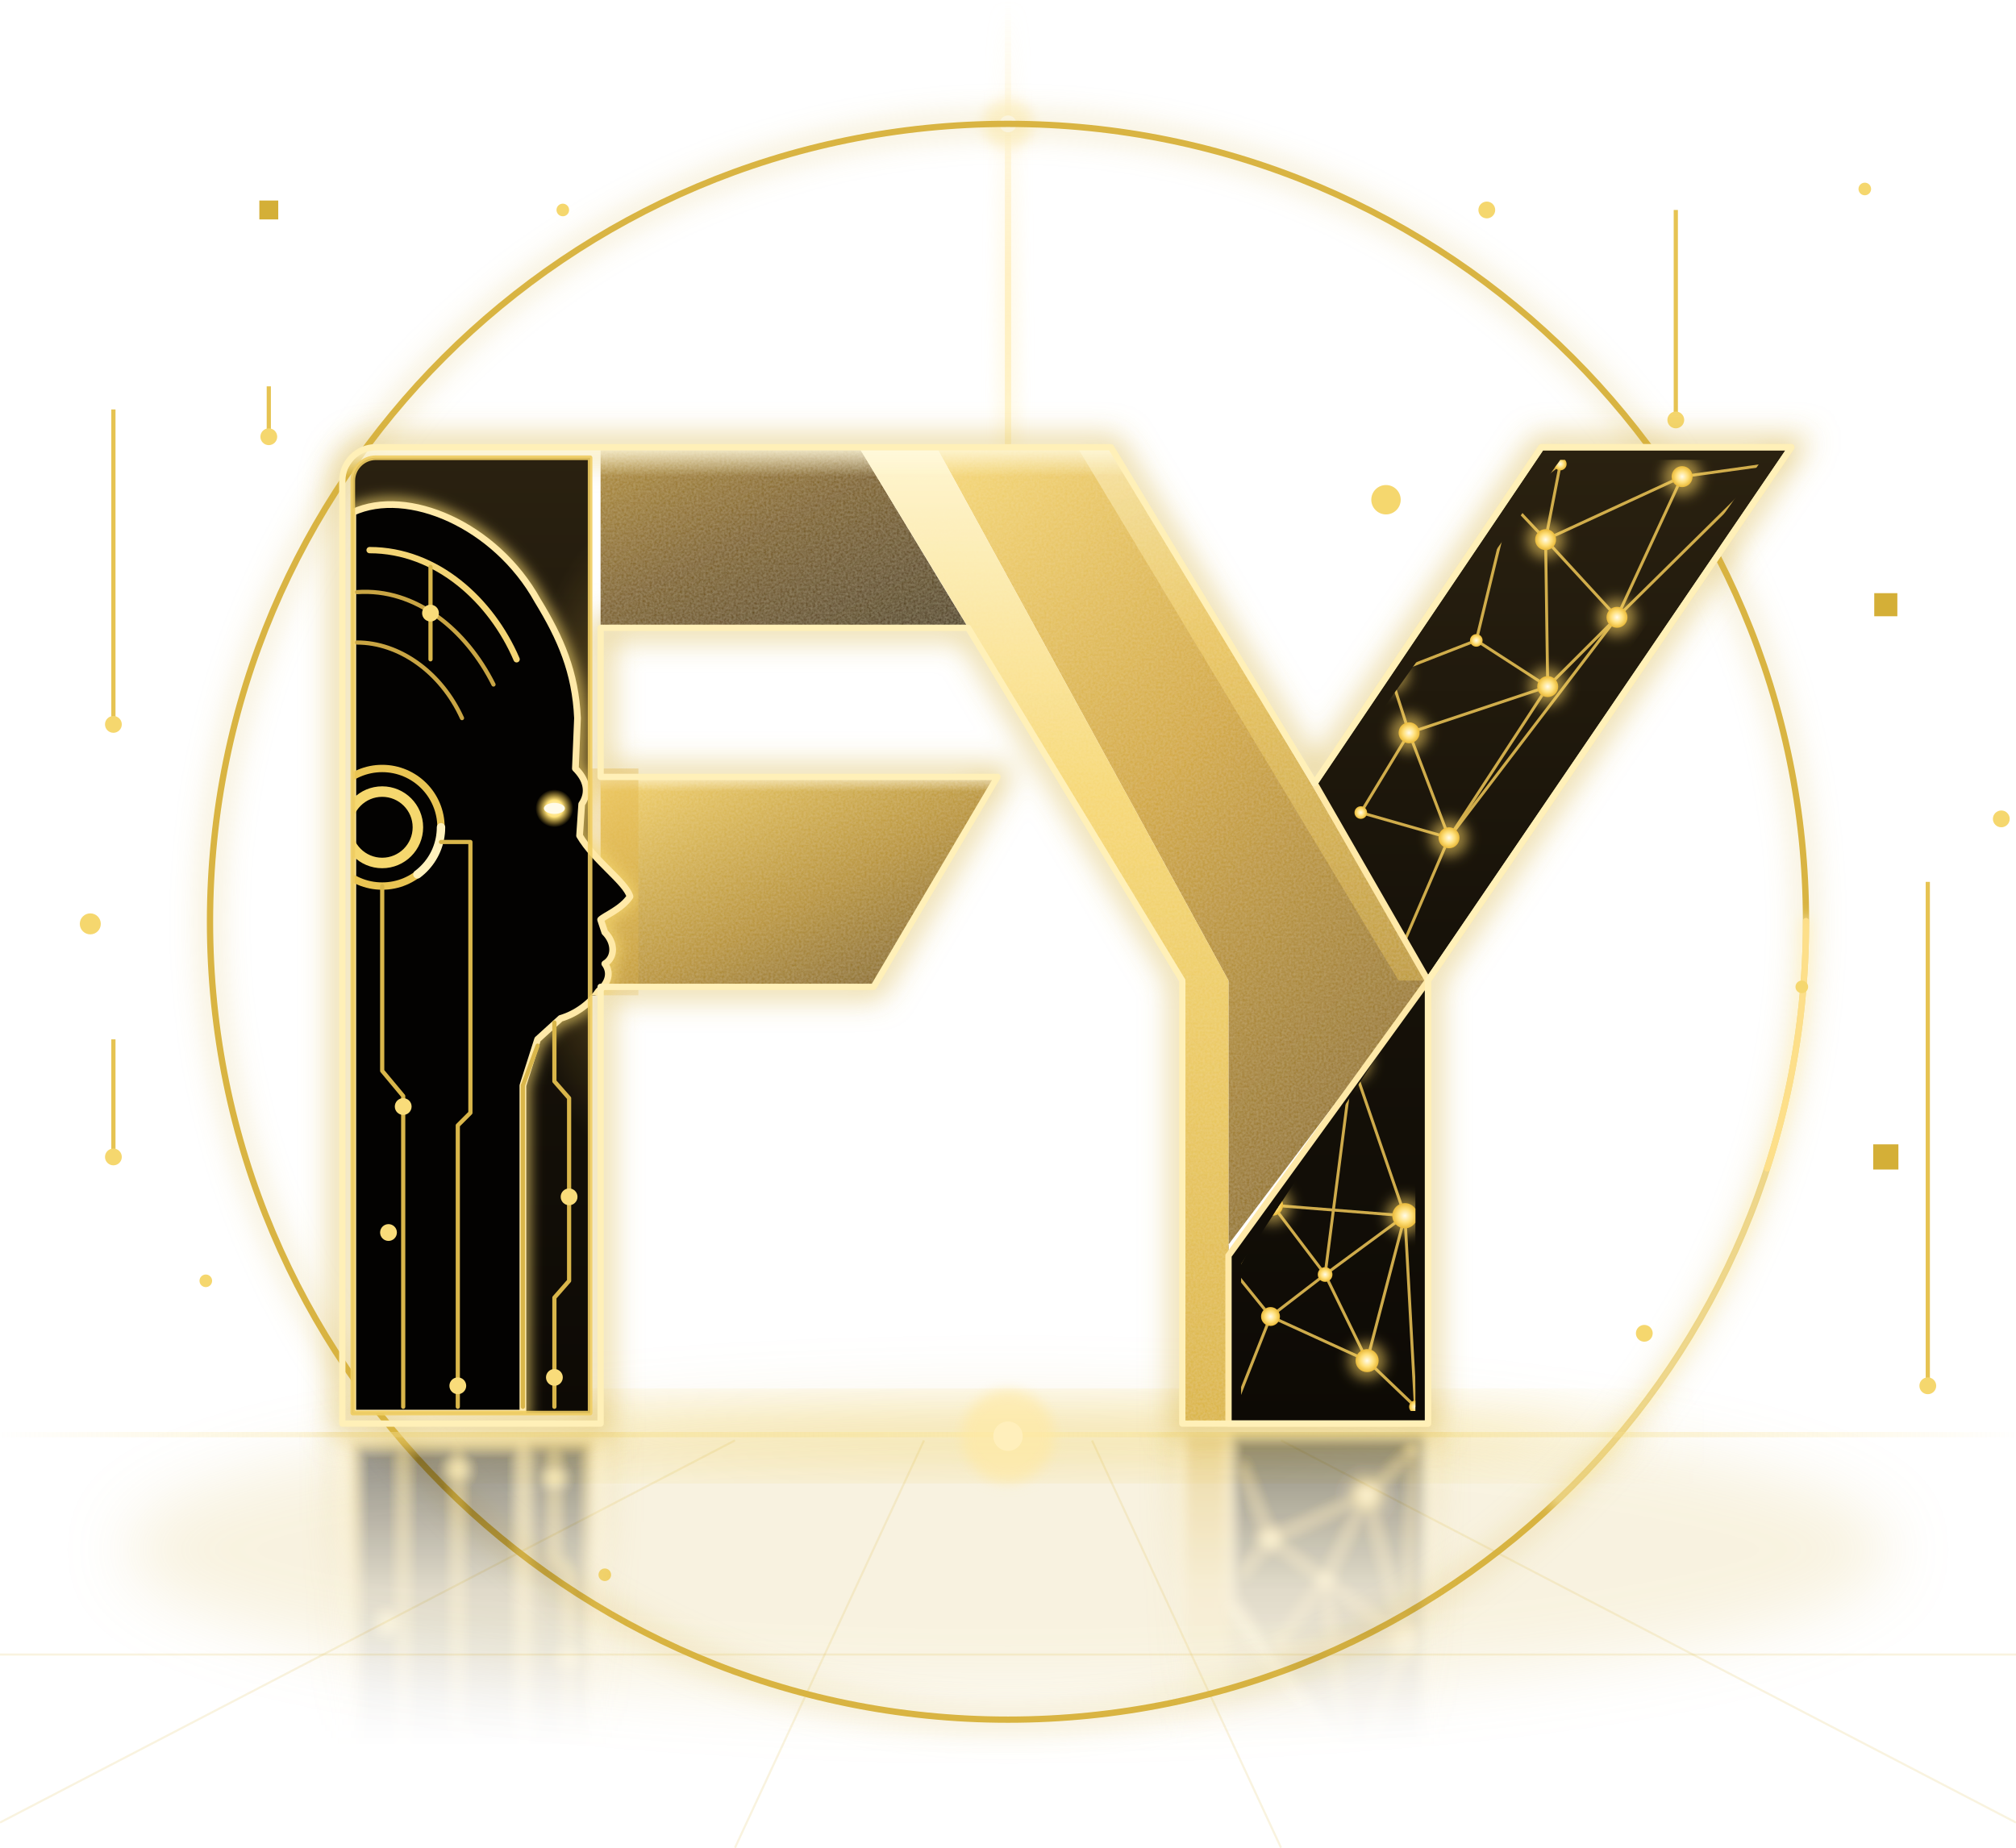
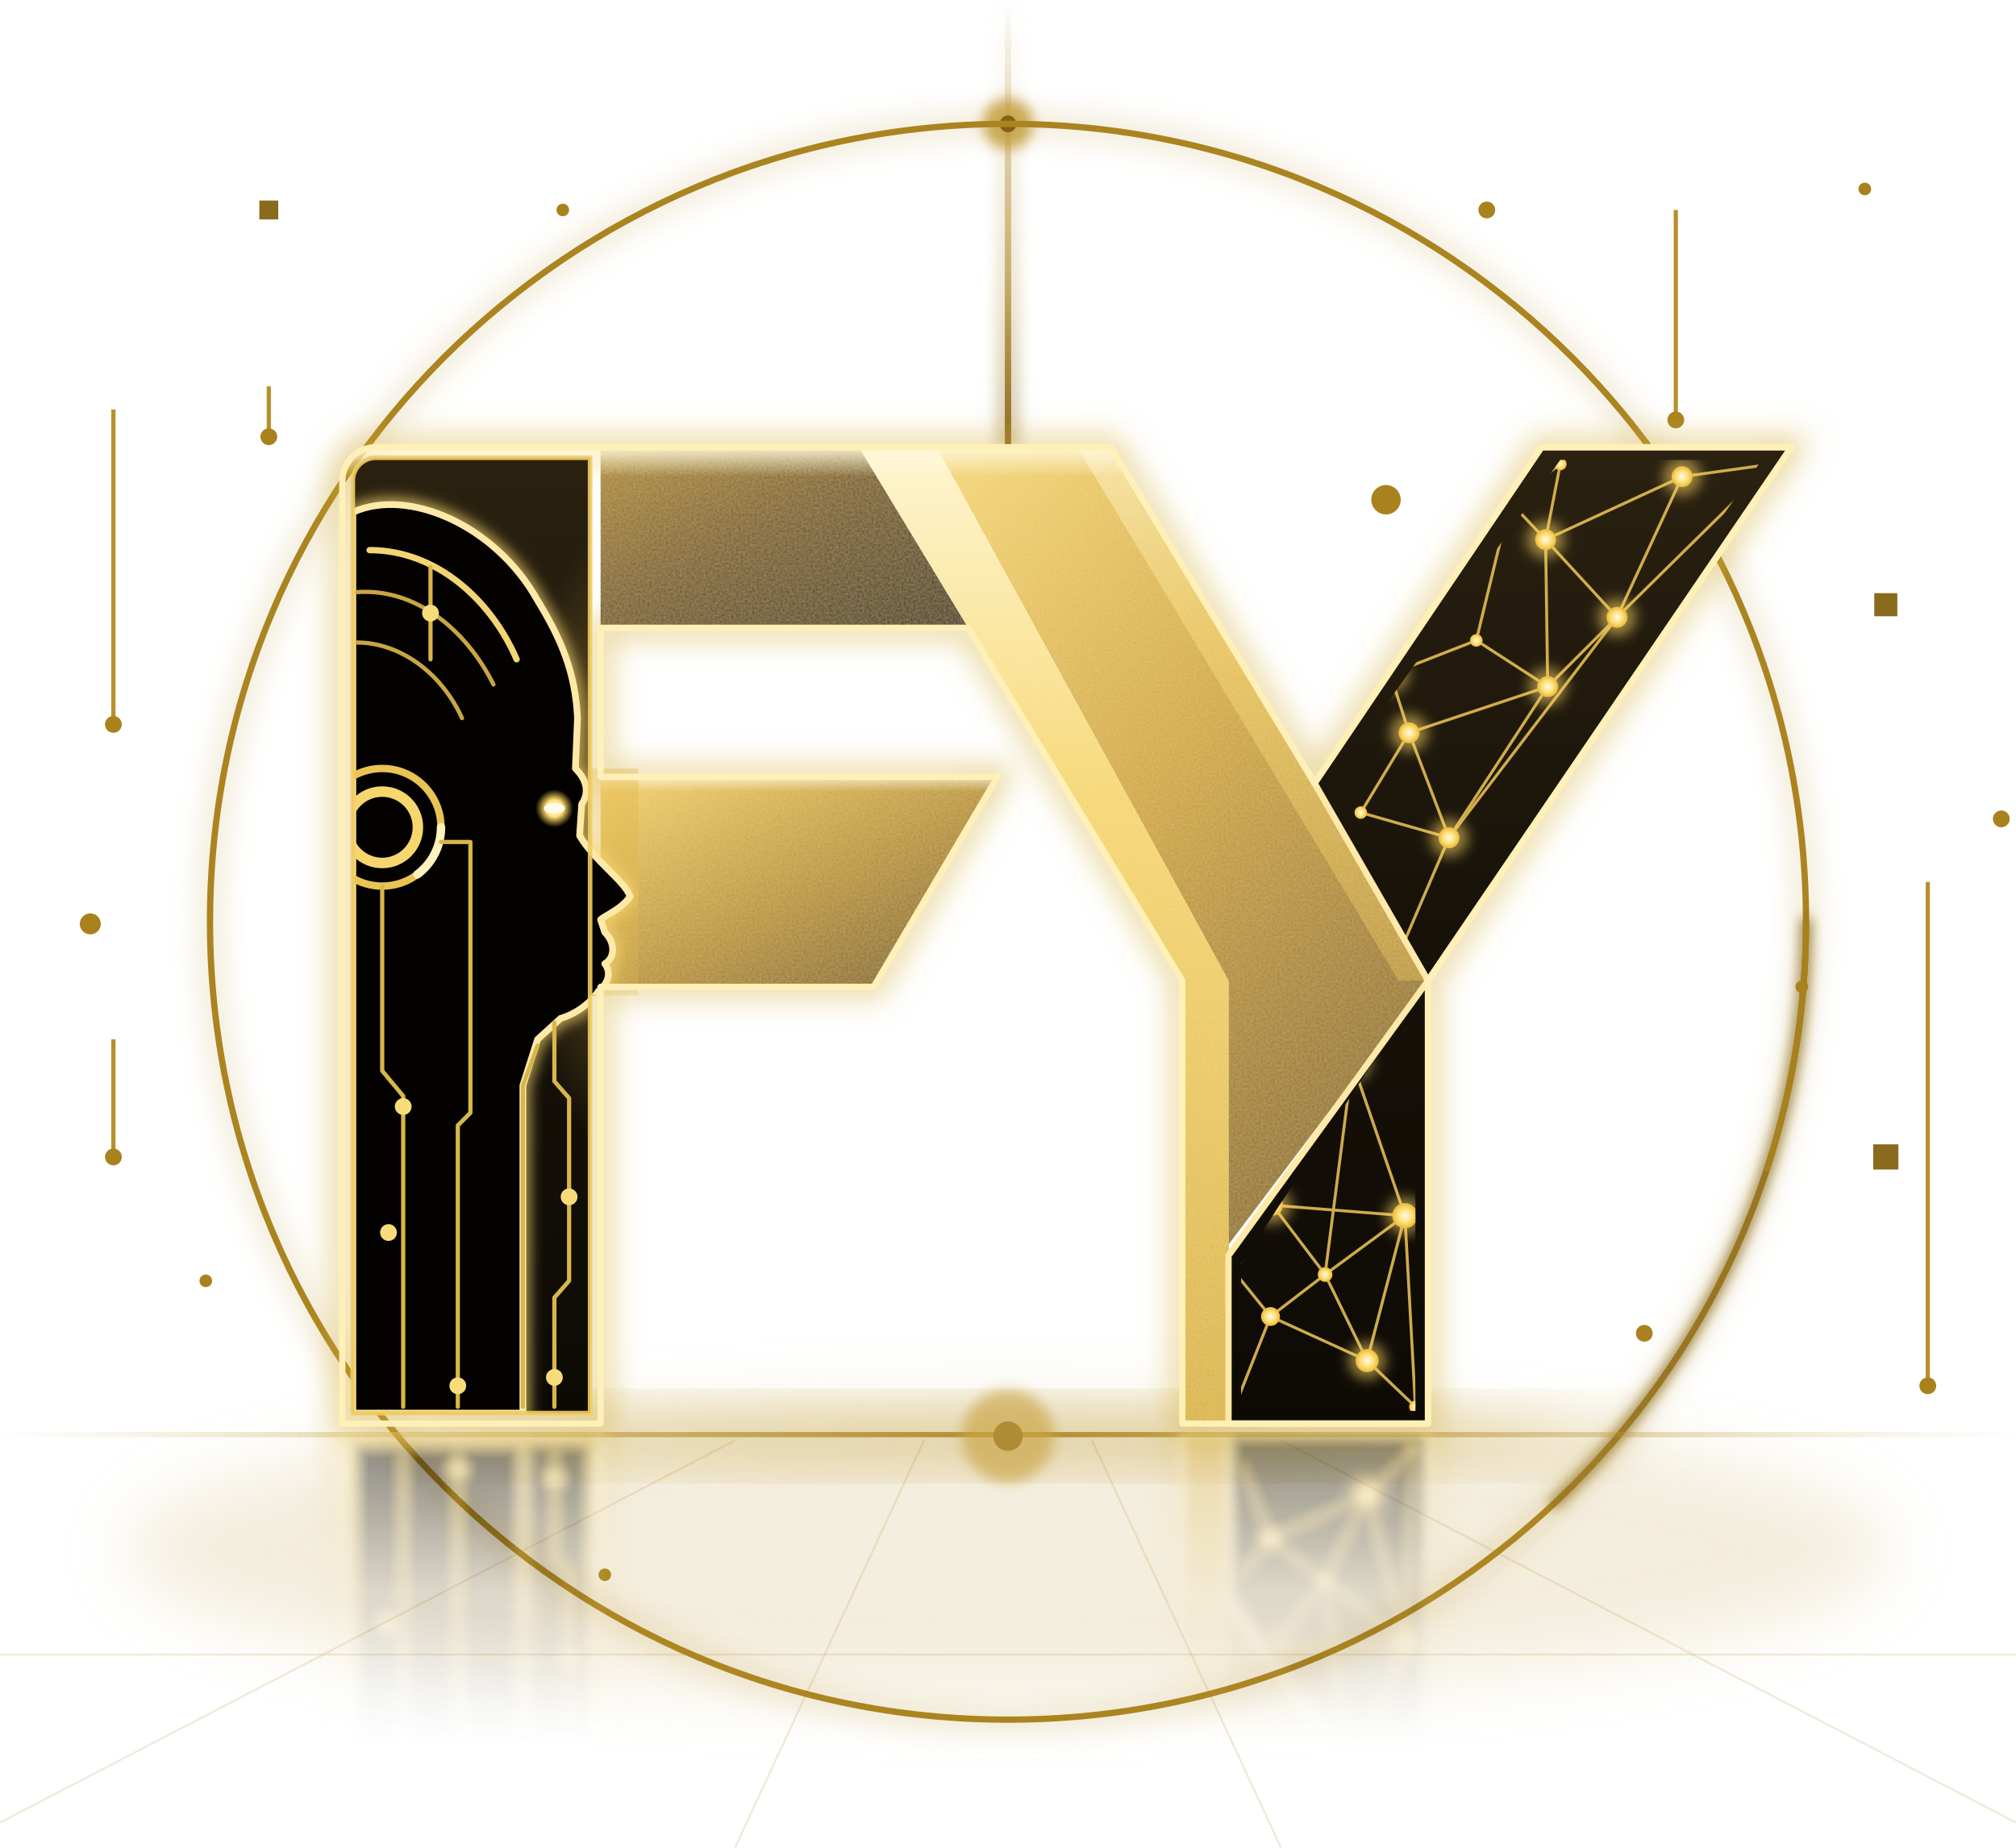
<svg xmlns="http://www.w3.org/2000/svg" viewBox="292 30 960 880" role="img" aria-label="FY">
  <defs>
    <linearGradient id="hgFace" x1="0" y1="0" x2="1" y2="1">
      <stop offset="0" stop-color="#b08c2e" />
      <stop offset=".45" stop-color="#77591a" />
      <stop offset="1" stop-color="#3f2e0c" />
    </linearGradient>
    <linearGradient id="hgArm" x1="0" y1="0" x2=".6" y2="1">
      <stop offset="0" stop-color="#f6d878" />
      <stop offset=".5" stop-color="#d0a53a" />
      <stop offset="1" stop-color="#8d6c1d" />
    </linearGradient>
    <linearGradient id="hgBand" x1="0" y1="0" x2="0" y2="1">
      <stop offset="0" stop-color="#fff6d2" />
      <stop offset=".35" stop-color="#f6d772" />
      <stop offset="1" stop-color="#d9b23f" />
    </linearGradient>
    <linearGradient id="hgMid" x1="0" y1="0" x2="1" y2="1">
      <stop offset="0" stop-color="#f4d36c" />
      <stop offset=".55" stop-color="#b58f2b" />
      <stop offset="1" stop-color="#6d5214" />
    </linearGradient>
    <linearGradient id="hgPanel" x1="0" y1="0" x2="0" y2="1">
      <stop offset="0" stop-color="#2a2110" />
      <stop offset=".5" stop-color="#171209" />
      <stop offset="1" stop-color="#0d0a05" />
    </linearGradient>
    <linearGradient id="hgTop" x1="0" y1="0" x2="0" y2="1">
      <stop offset="0" stop-color="#fff8dc" />
      <stop offset="1" stop-color="#fff8dc" stop-opacity="0" />
    </linearGradient>
    <linearGradient id="hgSheen" x1="0" y1="0" x2="1" y2="0">
      <stop offset="0" stop-color="#fff" stop-opacity="0" />
      <stop offset=".5" stop-color="#fff" stop-opacity=".42" />
      <stop offset="1" stop-color="#fff" stop-opacity="0" />
    </linearGradient>
    <radialGradient id="hgHaze" cx=".5" cy=".5" r=".5">
      <stop offset="0" stop-color="#e2b64a" stop-opacity=".5" />
      <stop offset="1" stop-color="#e2b64a" stop-opacity="0" />
    </radialGradient>
    <radialGradient id="hgEye" cx=".5" cy=".5" r=".5">
      <stop offset="0" stop-color="#fffbe6" />
      <stop offset=".45" stop-color="#ffe27a" />
      <stop offset="1" stop-color="#ffcf3f" stop-opacity="0" />
    </radialGradient>
    <radialGradient id="hgNode" cx=".5" cy=".5" r=".5">
      <stop offset="0" stop-color="#fffbe8" />
      <stop offset=".55" stop-color="#ffe07a" />
      <stop offset="1" stop-color="#e9b93a" />
    </radialGradient>
    <filter id="hglow" x="-20%" y="-20%" width="140%" height="140%">
      <feGaussianBlur stdDeviation="7" />
    </filter>
    <filter id="hglowS" x="-60%" y="-60%" width="220%" height="220%">
      <feGaussianBlur stdDeviation="3" />
    </filter>
    <filter id="hgrain" x="0" y="0" width="100%" height="100%">
      <feTurbulence type="fractalNoise" baseFrequency=".9" numOctaves="2" seed="7" result="n" />
      <feColorMatrix in="n" type="matrix" values="0 0 0 0 1  0 0 0 0 .9  0 0 0 0 .6  0 0 0 .2 0" result="tint" />
      <feComposite in="tint" in2="SourceGraphic" operator="in" result="noise" />
      <feMerge>
        <feMergeNode in="SourceGraphic" />
        <feMergeNode in="noise" />
      </feMerge>
    </filter>
    <clipPath id="hcLetters">
      <path d="M471 243 H821 L918 403 L1026 243 H1145 L972 497 V708 H855 V497 L753 329 H578 V400 H767 L708 500 H578 V708 H455 V259 A16 16 0 0 1 471 243 Z" />
    </clipPath>
    <clipPath id="hcNet">
      <path d="M1035 249 H1131 L966 485 L924 405 Z M966 505 V702 H883 V632 Z" />
    </clipPath>
    <clipPath id="hcPanel">
      <path d="M460 259 A11 11 0 0 1 471 248 H573 V703 H460 Z" />
      <rect x="572" y="396" width="24" height="108" />
    </clipPath>
    <radialGradient id="hgPlate" cx=".5" cy=".46" r=".52">
      <stop offset="0" stop-color="#1c160a" />
      <stop offset=".55" stop-color="#0e0b05" />
      <stop offset="1" stop-color="#070604" stop-opacity=".92" />
    </radialGradient>
    <linearGradient id="hgBeam" x1="0" y1="0" x2="0" y2="1">
-       <stop offset="0" stop-color="#ffe8a3" stop-opacity="0" />
-       <stop offset=".6" stop-color="#ffe8a3" stop-opacity=".55" />
-       <stop offset="1" stop-color="#fff5cf" />
+       <stop offset="0" stop-color="#a9821e" stop-opacity="0" />
+       <stop offset=".6" stop-color="#a9821e" stop-opacity=".55" />
+       <stop offset="1" stop-color="#8a6a1c" />
    </linearGradient>
    <linearGradient id="hgFloorLine" x1="0" y1="0" x2="1" y2="0">
-       <stop offset="0" stop-color="#f5d76e" stop-opacity="0" />
-       <stop offset=".5" stop-color="#fff2c0" stop-opacity=".9" />
-       <stop offset="1" stop-color="#f5d76e" stop-opacity="0" />
+       <stop offset="0" stop-color="#c9a544" stop-opacity="0" />
+       <stop offset=".5" stop-color="#a9821e" stop-opacity=".9" />
+       <stop offset="1" stop-color="#c9a544" stop-opacity="0" />
    </linearGradient>
    <linearGradient id="hgReflect" x1="0" y1="0" x2="0" y2="1">
      <stop offset="0" stop-color="#fff" stop-opacity="0" />
      <stop offset=".5" stop-color="#fff" stop-opacity=".1" />
      <stop offset="1" stop-color="#fff" stop-opacity=".45" />
    </linearGradient>
    <mask id="hmReflect">
      <rect x="415" y="558" width="597" height="150" fill="url(#hgReflect)" />
    </mask>
    <filter id="hblurR" x="-10%" y="-10%" width="120%" height="140%">
      <feGaussianBlur stdDeviation="2.5" />
    </filter>
    <filter id="hglowXL" x="-30%" y="-30%" width="160%" height="160%">
      <feGaussianBlur stdDeviation="16" />
    </filter>
  </defs>
  <g>
    <g class="hbeam">
      <rect x="770.5" y="30" width="3" height="213" fill="url(#hgBeam)" />
      <rect x="766" y="30" width="12" height="213" fill="url(#hgBeam)" opacity=".35" filter="url(#hglowS)" />
-       <circle cx="772" cy="89" r="12" fill="#fff4cf" opacity=".8" filter="url(#hglowS)" />
-       <circle cx="772" cy="89" r="4" fill="#fffdf2" />
-     </g>
-   </g>
-   <circle class="hring" cx="772" cy="469" r="380" fill="none" stroke="#d9b544" stroke-width="3" />
+       <circle cx="772" cy="89" r="12" fill="#c39a30" opacity=".8" filter="url(#hglowS)" />
+       <circle cx="772" cy="89" r="4" fill="#7a5c16" />
+     </g>
+   </g>
+   <circle class="hring" cx="772" cy="469" r="380" fill="none" stroke="#a9821e" stroke-width="3" />
  <g>
-     <circle cx="772" cy="469" r="380" fill="none" stroke="#d4af37" stroke-width="8" opacity=".28" filter="url(#hglow)" />
-     <circle class="harc" cx="772" cy="469" r="380" fill="none" stroke="#fff3c6" stroke-width="4.5" stroke-linecap="round" stroke-dasharray="310.4 2077.2" filter="url(#hglowS)" />
-     <circle class="harc2" cx="772" cy="469" r="380" fill="none" stroke="#ffe08a" stroke-width="3" stroke-linecap="round" stroke-dasharray="119.4 2268.2" opacity=".9" />
+     <circle cx="772" cy="469" r="380" fill="none" stroke="#b8902a" stroke-width="8" opacity=".28" filter="url(#hglow)" />
+     <circle class="harc" cx="772" cy="469" r="380" fill="none" stroke="#8a6a1c" stroke-width="4.5" stroke-linecap="round" stroke-dasharray="310.4 2077.2" filter="url(#hglowS)" />
+     <circle class="harc2" cx="772" cy="469" r="380" fill="none" stroke="#a9821e" stroke-width="3" stroke-linecap="round" stroke-dasharray="119.4 2268.2" opacity=".9" />
  </g>
  <g>
    <g class="hln" style="--d:7s;--dl:0s">
-       <line x1="346" y1="225" x2="346" y2="375" stroke="#e6c352" stroke-width="2" />
-       <circle cx="346" cy="375" r="4" fill="#f5d76e" />
+       <line x1="346" y1="225" x2="346" y2="375" stroke="#b8902a" stroke-width="2" />
+       <circle cx="346" cy="375" r="4" fill="#a9821e" />
    </g>
    <g class="hln" style="--d:6s;--dl:-2.1s">
-       <line x1="346" y1="525" x2="346" y2="581" stroke="#e6c352" stroke-width="2" />
-       <circle cx="346" cy="581" r="4" fill="#f5d76e" />
+       <line x1="346" y1="525" x2="346" y2="581" stroke="#b8902a" stroke-width="2" />
+       <circle cx="346" cy="581" r="4" fill="#a9821e" />
    </g>
    <g class="hln" style="--d:5s;--dl:-1.2s">
-       <line x1="420" y1="214" x2="420" y2="238" stroke="#e6c352" stroke-width="2" />
-       <circle cx="420" cy="238" r="4" fill="#f5d76e" />
+       <line x1="420" y1="214" x2="420" y2="238" stroke="#b8902a" stroke-width="2" />
+       <circle cx="420" cy="238" r="4" fill="#a9821e" />
    </g>
    <g class="hln" style="--d:8s;--dl:-0.6s">
-       <line x1="1090" y1="130" x2="1090" y2="230" stroke="#e6c352" stroke-width="2" />
-       <circle cx="1090" cy="230" r="4" fill="#f5d76e" />
+       <line x1="1090" y1="130" x2="1090" y2="230" stroke="#b8902a" stroke-width="2" />
+       <circle cx="1090" cy="230" r="4" fill="#a9821e" />
    </g>
    <g class="hln" style="--d:9s;--dl:-3s">
-       <line x1="1210" y1="450" x2="1210" y2="690" stroke="#e6c352" stroke-width="2" />
-       <circle cx="1210" cy="690" r="4" fill="#f5d76e" />
-     </g>
-     <rect class="hpt" style="--d:6s;--dl:-1.5s" x="1184.5" y="312.5" width="11" height="11" fill="#d4af37" />
-     <rect class="hpt" style="--d:7s;--dl:-2.6s" x="1184" y="575" width="12" height="12" fill="#d4af37" />
-     <rect class="hpt" style="--d:6s;--dl:-0.3s" x="415.5" y="125.5" width="9" height="9" fill="#d4af37" />
-     <circle class="hpt" style="--d:5s;--dl:-1.8s" cx="1000" cy="130" r="4" fill="#f5d76e" />
-     <circle class="hpt" style="--d:6s;--dl:-0.9s" cx="952" cy="268" r="7" fill="#f5d76e" />
-     <circle class="hpt" style="--d:5s;--dl:-2.4s" cx="560" cy="130" r="3" fill="#f5d76e" />
-     <circle class="hpt" style="--d:6s;--dl:-3.3s" cx="1180" cy="120" r="3" fill="#f5d76e" />
-     <circle class="hpt" style="--d:7s;--dl:-1.1s" cx="335" cy="470" r="5" fill="#f5d76e" />
-     <circle class="hpt" style="--d:6s;--dl:-0.2s" cx="1245" cy="420" r="4" fill="#f5d76e" />
-     <circle class="hpt" style="--d:5s;--dl:-2.9s" cx="580" cy="780" r="3" fill="#f5d76e" />
-     <circle class="hpt" style="--d:6s;--dl:-1.7s" cx="1075" cy="665" r="4" fill="#f5d76e" />
-     <circle class="hpt" style="--d:6s;--dl:-0.5s" cx="390" cy="640" r="3" fill="#f5d76e" />
-     <circle class="hpt" style="--d:5s;--dl:-3.6s" cx="1150" cy="500" r="3" fill="#f5d76e" />
+       <line x1="1210" y1="450" x2="1210" y2="690" stroke="#b8902a" stroke-width="2" />
+       <circle cx="1210" cy="690" r="4" fill="#a9821e" />
+     </g>
+     <rect class="hpt" style="--d:6s;--dl:-1.5s" x="1184.5" y="312.5" width="11" height="11" fill="#8a6a1c" />
+     <rect class="hpt" style="--d:7s;--dl:-2.6s" x="1184" y="575" width="12" height="12" fill="#8a6a1c" />
+     <rect class="hpt" style="--d:6s;--dl:-0.3s" x="415.5" y="125.5" width="9" height="9" fill="#8a6a1c" />
+     <circle class="hpt" style="--d:5s;--dl:-1.8s" cx="1000" cy="130" r="4" fill="#a9821e" />
+     <circle class="hpt" style="--d:6s;--dl:-0.9s" cx="952" cy="268" r="7" fill="#a9821e" />
+     <circle class="hpt" style="--d:5s;--dl:-2.4s" cx="560" cy="130" r="3" fill="#a9821e" />
+     <circle class="hpt" style="--d:6s;--dl:-3.3s" cx="1180" cy="120" r="3" fill="#a9821e" />
+     <circle class="hpt" style="--d:7s;--dl:-1.1s" cx="335" cy="470" r="5" fill="#a9821e" />
+     <circle class="hpt" style="--d:6s;--dl:-0.2s" cx="1245" cy="420" r="4" fill="#a9821e" />
+     <circle class="hpt" style="--d:5s;--dl:-2.9s" cx="580" cy="780" r="3" fill="#a9821e" />
+     <circle class="hpt" style="--d:6s;--dl:-1.7s" cx="1075" cy="665" r="4" fill="#a9821e" />
+     <circle class="hpt" style="--d:6s;--dl:-0.5s" cx="390" cy="640" r="3" fill="#a9821e" />
+     <circle class="hpt" style="--d:5s;--dl:-3.6s" cx="1150" cy="500" r="3" fill="#a9821e" />
  </g>
  <g>
    <g class="hfloor">
-       <ellipse cx="772" cy="714" rx="300" ry="14" fill="#f5d76e" opacity=".5" filter="url(#hglowXL)" />
+       <ellipse cx="772" cy="714" rx="300" ry="14" fill="#c9a544" opacity=".5" filter="url(#hglowXL)" />
      <rect x="292" y="712" width="960" height="2.5" fill="url(#hgFloorLine)" />
-       <ellipse cx="772" cy="768" rx="420" ry="70" fill="#d4af37" opacity=".16" filter="url(#hglowXL)" />
-       <g stroke="#d4af37" stroke-opacity=".16" stroke-width="1">
+       <ellipse cx="772" cy="768" rx="420" ry="70" fill="#b8902a" opacity=".16" filter="url(#hglowXL)" />
+       <g stroke="#a9821e" stroke-opacity=".16" stroke-width="1">
        <line x1="292" y1="818" x2="1252" y2="818" />
        <line x1="642" y1="716" x2="292" y2="898" />
        <line x1="902" y1="716" x2="1252" y2="898" />
        <line x1="732" y1="716" x2="642" y2="910" />
        <line x1="812" y1="716" x2="902" y2="910" />
      </g>
-       <circle cx="772" cy="714" r="7" fill="#fffaea" />
-       <circle cx="772" cy="714" r="22" fill="#ffe9a3" opacity=".65" filter="url(#hglowS)" />
+       <circle cx="772" cy="714" r="7" fill="#7a5c16" />
+       <circle cx="772" cy="714" r="22" fill="#c9a544" opacity=".65" filter="url(#hglowS)" />
    </g>
  </g>
  <g class="hfloat">
    <g class="hrefl" mask="url(#hmReflect)" filter="url(#hblurR)" transform="matrix(1 0 0 -1 0 1420)">
      <use href="#hletters" />
    </g>
    <g id="hletters">
      <g>
        <path d="M471 243 H821 L918 403 L1026 243 H1145 L972 497 V708 H855 V497 L753 329 H578 V400 H767 L708 500 H578 V708 H455 V259 A16 16 0 0 1 471 243 Z" fill="none" stroke="#d4af37" stroke-width="10" opacity=".55" filter="url(#hglow)" />
      </g>
      <g filter="url(#hgrain)">
        <path d="M578 243 H701 L753 329 H578 Z" fill="url(#hgFace)" />
        <path d="M738 243 H821 L972 497 L873 628 L877 628 L877 497 Z" fill="url(#hgArm)" />
        <path d="M701 243 H738 L877 497 V708 H855 V497 Z" fill="url(#hgBand)" />
        <path d="M578 400 H767 L708 500 H578 Z" fill="url(#hgMid)" />
        <path d="M805 243 H821 L972 497 H958 Z" fill="url(#hgBand)" opacity=".55" />
      </g>
      <g clip-path="url(#hcLetters)">
        <rect x="455" y="243" width="690" height="14" fill="url(#hgTop)" opacity=".9" />
        <rect x="578" y="400" width="189" height="7" fill="url(#hgTop)" opacity=".7" />
      </g>
      <path d="M460 259 A11 11 0 0 1 471 248 H573 V703 H460 Z" fill="url(#hgPanel)" />
      <g clip-path="url(#hcPanel)">
        <ellipse cx="588" cy="430" rx="52" ry="150" fill="url(#hgHaze)" />
        <path d="M460 274 C 486 262, 528 280, 548 316 C 559 334, 566 350, 567 372 L 566 396 C 571 401, 573 407, 569 413 L 568 428 C 575 440, 590 450, 592 457 C 588 463, 580 466, 578 468 L 580 474 C 585 479, 585 486, 580 489 C 583 493, 582 498, 577 502 C 573 508, 566 513, 559 515 L 548 525 L 541 547 V703 H460 Z" fill="none" stroke="#f5d76e" stroke-width="7" stroke-linejoin="round" opacity=".7" filter="url(#hglowS)" />
        <path d="M460 274 C 486 262, 528 280, 548 316 C 559 334, 566 350, 567 372 L 566 396 C 571 401, 573 407, 569 413 L 568 428 C 575 440, 590 450, 592 457 C 588 463, 580 466, 578 468 L 580 474 C 585 479, 585 486, 580 489 C 583 493, 582 498, 577 502 C 573 508, 566 513, 559 515 L 548 525 L 541 547 V703 H460 Z" fill="#030201" />
        <path d="M460 274 C 486 262, 528 280, 548 316 C 559 334, 566 350, 567 372 L 566 396 C 571 401, 573 407, 569 413 L 568 428 C 575 440, 590 450, 592 457 C 588 463, 580 466, 578 468 L 580 474 C 585 479, 585 486, 580 489 C 583 493, 582 498, 577 502 C 573 508, 566 513, 559 515 L 548 525 L 541 547 V703 H460 Z" fill="none" stroke="#ffe9a8" stroke-width="3.2" stroke-linejoin="round" />
        <path d="M 468 292 C 500 292, 526 316, 538 344" fill="none" stroke="#f3d475" stroke-width="3" stroke-linecap="round" />
        <path d="M 462 312 C 490 310, 514 330, 527 356" fill="none" stroke="#c9a544" stroke-width="2" stroke-linecap="round" />
        <path d="M 462 336 C 482 336, 502 350, 512 372" fill="none" stroke="#c9a544" stroke-width="2" stroke-linecap="round" />
        <circle cx="474" cy="424" r="28" fill="none" stroke="#e9c453" stroke-width="3.5" />
        <circle class="" cx="474" cy="424" r="28" fill="none" stroke="#fff1bd" stroke-width="4" stroke-dasharray="26 150" stroke-linecap="round" />
        <circle cx="474" cy="424" r="17" fill="none" stroke="#f5d76e" stroke-width="5" />
        <g fill="none" stroke="#d9b64a" stroke-width="2" stroke-linejoin="round" stroke-linecap="round">
          <polyline points="497,300 497,344" />
          <polyline points="474,452 474,540 484,552 484,700" />
          <polyline points="502,431 516,431 516,560 510,566 510,700" />
          <polyline points="548,528 541,547" />
          <polyline points="541,547 541,700" />
          <polyline points="556,517 556,545 563,553 563,640 556,648 556,700" />
        </g>
        <g fill="none" stroke="#fff4c8" stroke-width="2.6" stroke-linecap="round" />
        <circle cx="497" cy="322" r="4" fill="#f9dc7a" />
        <circle cx="484" cy="557" r="4" fill="#f9dc7a" />
        <circle cx="477" cy="617" r="4" fill="#f9dc7a" />
        <circle cx="510" cy="690" r="4" fill="#f9dc7a" />
        <circle cx="563" cy="600" r="4" fill="#f9dc7a" />
        <circle cx="556" cy="686" r="4" fill="#f9dc7a" />
        <g>
          <circle class="" cx="556" cy="415" r="9" fill="url(#hgEye)" />
          <ellipse cx="556" cy="415" rx="5" ry="2.6" fill="#fffbea" />
        </g>
      </g>
      <path d="M1026 243 H1145 L972 497 L918 403 Z M972 497 V708 H877 V628 Z" fill="url(#hgPanel)" />
      <g clip-path="url(#hcNet)">
        <g stroke="#e3bd52" stroke-width="1.4" opacity=".9">
          <line x1="1093" y1="257" x2="1028" y2="287" />
          <line x1="1093" y1="257" x2="1062" y2="324" />
          <line x1="1028" y1="287" x2="1062" y2="324" />
          <line x1="1011" y1="269" x2="1028" y2="287" />
          <line x1="1028" y1="287" x2="1029" y2="357" />
          <line x1="1062" y1="324" x2="1029" y2="357" />
          <line x1="1011" y1="269" x2="995" y2="335" />
          <line x1="995" y1="335" x2="954" y2="351" />
          <line x1="995" y1="335" x2="1029" y2="357" />
          <line x1="954" y1="351" x2="963" y2="379" />
          <line x1="1029" y1="357" x2="963" y2="379" />
          <line x1="1029" y1="357" x2="982" y2="429" />
          <line x1="963" y1="379" x2="982" y2="429" />
          <line x1="963" y1="379" x2="940" y2="417" />
          <line x1="940" y1="417" x2="982" y2="429" />
          <line x1="1062" y1="324" x2="982" y2="429" />
          <line x1="1093" y1="257" x2="1136" y2="251" />
          <line x1="1136" y1="251" x2="1062" y2="324" />
          <line x1="1035" y1="251" x2="1011" y2="269" />
          <line x1="1035" y1="251" x2="1028" y2="287" />
          <line x1="982" y1="429" x2="936" y2="536" />
          <line x1="936" y1="536" x2="961" y2="609" />
          <line x1="936" y1="536" x2="898" y2="604" />
          <line x1="898" y1="604" x2="961" y2="609" />
          <line x1="898" y1="604" x2="923" y2="637" />
          <line x1="961" y1="609" x2="923" y2="637" />
          <line x1="923" y1="637" x2="897" y2="657" />
          <line x1="923" y1="637" x2="943" y2="678" />
          <line x1="961" y1="609" x2="943" y2="678" />
          <line x1="897" y1="657" x2="943" y2="678" />
          <line x1="943" y1="678" x2="966" y2="700" />
          <line x1="897" y1="657" x2="880" y2="700" />
          <line x1="898" y1="604" x2="880" y2="636" />
          <line x1="880" y1="636" x2="897" y2="657" />
          <line x1="961" y1="609" x2="966" y2="700" />
          <line x1="936" y1="536" x2="923" y2="637" />
        </g>
        <g stroke="#fff4c8" stroke-width="2.6" stroke-linecap="round" />
        <g filter="url(#hglowS)">
          <circle cx="1093" cy="257" r="9" fill="#ffd966" opacity=".55" />
          <circle cx="1028" cy="287" r="9" fill="#ffd966" opacity=".55" />
          <circle cx="1062" cy="324" r="9" fill="#ffd966" opacity=".55" />
          <circle cx="954" cy="351" r="9" fill="#ffd966" opacity=".55" />
          <circle cx="1029" cy="357" r="9" fill="#ffd966" opacity=".55" />
          <circle cx="963" cy="379" r="9" fill="#ffd966" opacity=".55" />
          <circle cx="982" cy="429" r="9" fill="#ffd966" opacity=".55" />
          <circle cx="936" cy="536" r="9" fill="#ffd966" opacity=".55" />
          <circle cx="898" cy="604" r="9" fill="#ffd966" opacity=".55" />
          <circle cx="961" cy="609" r="9" fill="#ffd966" opacity=".55" />
          <circle cx="943" cy="678" r="9" fill="#ffd966" opacity=".55" />
        </g>
        <circle class="" style="animation-delay:0.00s" cx="1093" cy="257" r="5" fill="url(#hgNode)" />
        <circle class="" style="animation-delay:-0.37s" cx="1011" cy="269" r="4" fill="url(#hgNode)" />
        <circle class="" style="animation-delay:-0.74s" cx="1028" cy="287" r="5" fill="url(#hgNode)" />
        <circle class="" style="animation-delay:-1.11s" cx="1062" cy="324" r="5" fill="url(#hgNode)" />
        <circle class="" style="animation-delay:-1.48s" cx="995" cy="335" r="3" fill="url(#hgNode)" />
        <circle class="" style="animation-delay:-1.85s" cx="954" cy="351" r="5" fill="url(#hgNode)" />
        <circle class="" style="animation-delay:-2.22s" cx="1029" cy="357" r="5" fill="url(#hgNode)" />
        <circle class="" style="animation-delay:-2.59s" cx="963" cy="379" r="5" fill="url(#hgNode)" />
        <circle class="" style="animation-delay:-2.96s" cx="940" cy="417" r="3" fill="url(#hgNode)" />
        <circle class="" style="animation-delay:-0.13s" cx="982" cy="429" r="5" fill="url(#hgNode)" />
        <circle class="" style="animation-delay:-0.50s" cx="936" cy="536" r="5" fill="url(#hgNode)" />
        <circle class="" style="animation-delay:-0.87s" cx="898" cy="604" r="5" fill="url(#hgNode)" />
        <circle class="" style="animation-delay:-1.24s" cx="961" cy="609" r="6" fill="url(#hgNode)" />
        <circle class="" style="animation-delay:-1.61s" cx="923" cy="637" r="3.5" fill="url(#hgNode)" />
        <circle class="" style="animation-delay:-1.98s" cx="897" cy="657" r="4.5" fill="url(#hgNode)" />
        <circle class="" style="animation-delay:-2.35s" cx="943" cy="678" r="5.5" fill="url(#hgNode)" />
        <circle class="" style="animation-delay:-2.72s" cx="1136" cy="251" r="3" fill="url(#hgNode)" />
        <circle class="" style="animation-delay:-3.09s" cx="1035" cy="251" r="3" fill="url(#hgNode)" />
        <circle class="" style="animation-delay:-0.26s" cx="966" cy="700" r="3" fill="url(#hgNode)" />
        <circle class="" style="animation-delay:-0.63s" cx="880" cy="700" r="3" fill="url(#hgNode)" />
        <circle class="" style="animation-delay:-1.00s" cx="880" cy="636" r="3" fill="url(#hgNode)" />
      </g>
      <path d="M1026 243 H1145 L972 497 L918 403 Z M972 497 V708 H877 V628 Z" fill="none" stroke="#ffe9a8" stroke-width="3" stroke-linejoin="round" />
      <path d="M460 259 A11 11 0 0 1 471 248 H573 V703 H460 Z" fill="none" stroke="#f0cd62" stroke-width="2.2" stroke-linejoin="round" opacity=".9" />
      <path d="M471 243 H821 L918 403 L1026 243 H1145 L972 497 V708 H855 V497 L753 329 H578 V400 H767 L708 500 H578 V708 H455 V259 A16 16 0 0 1 471 243 Z" fill="none" stroke="#fff0b8" stroke-width="3" stroke-linejoin="round" />
    </g>
  </g>
</svg>
